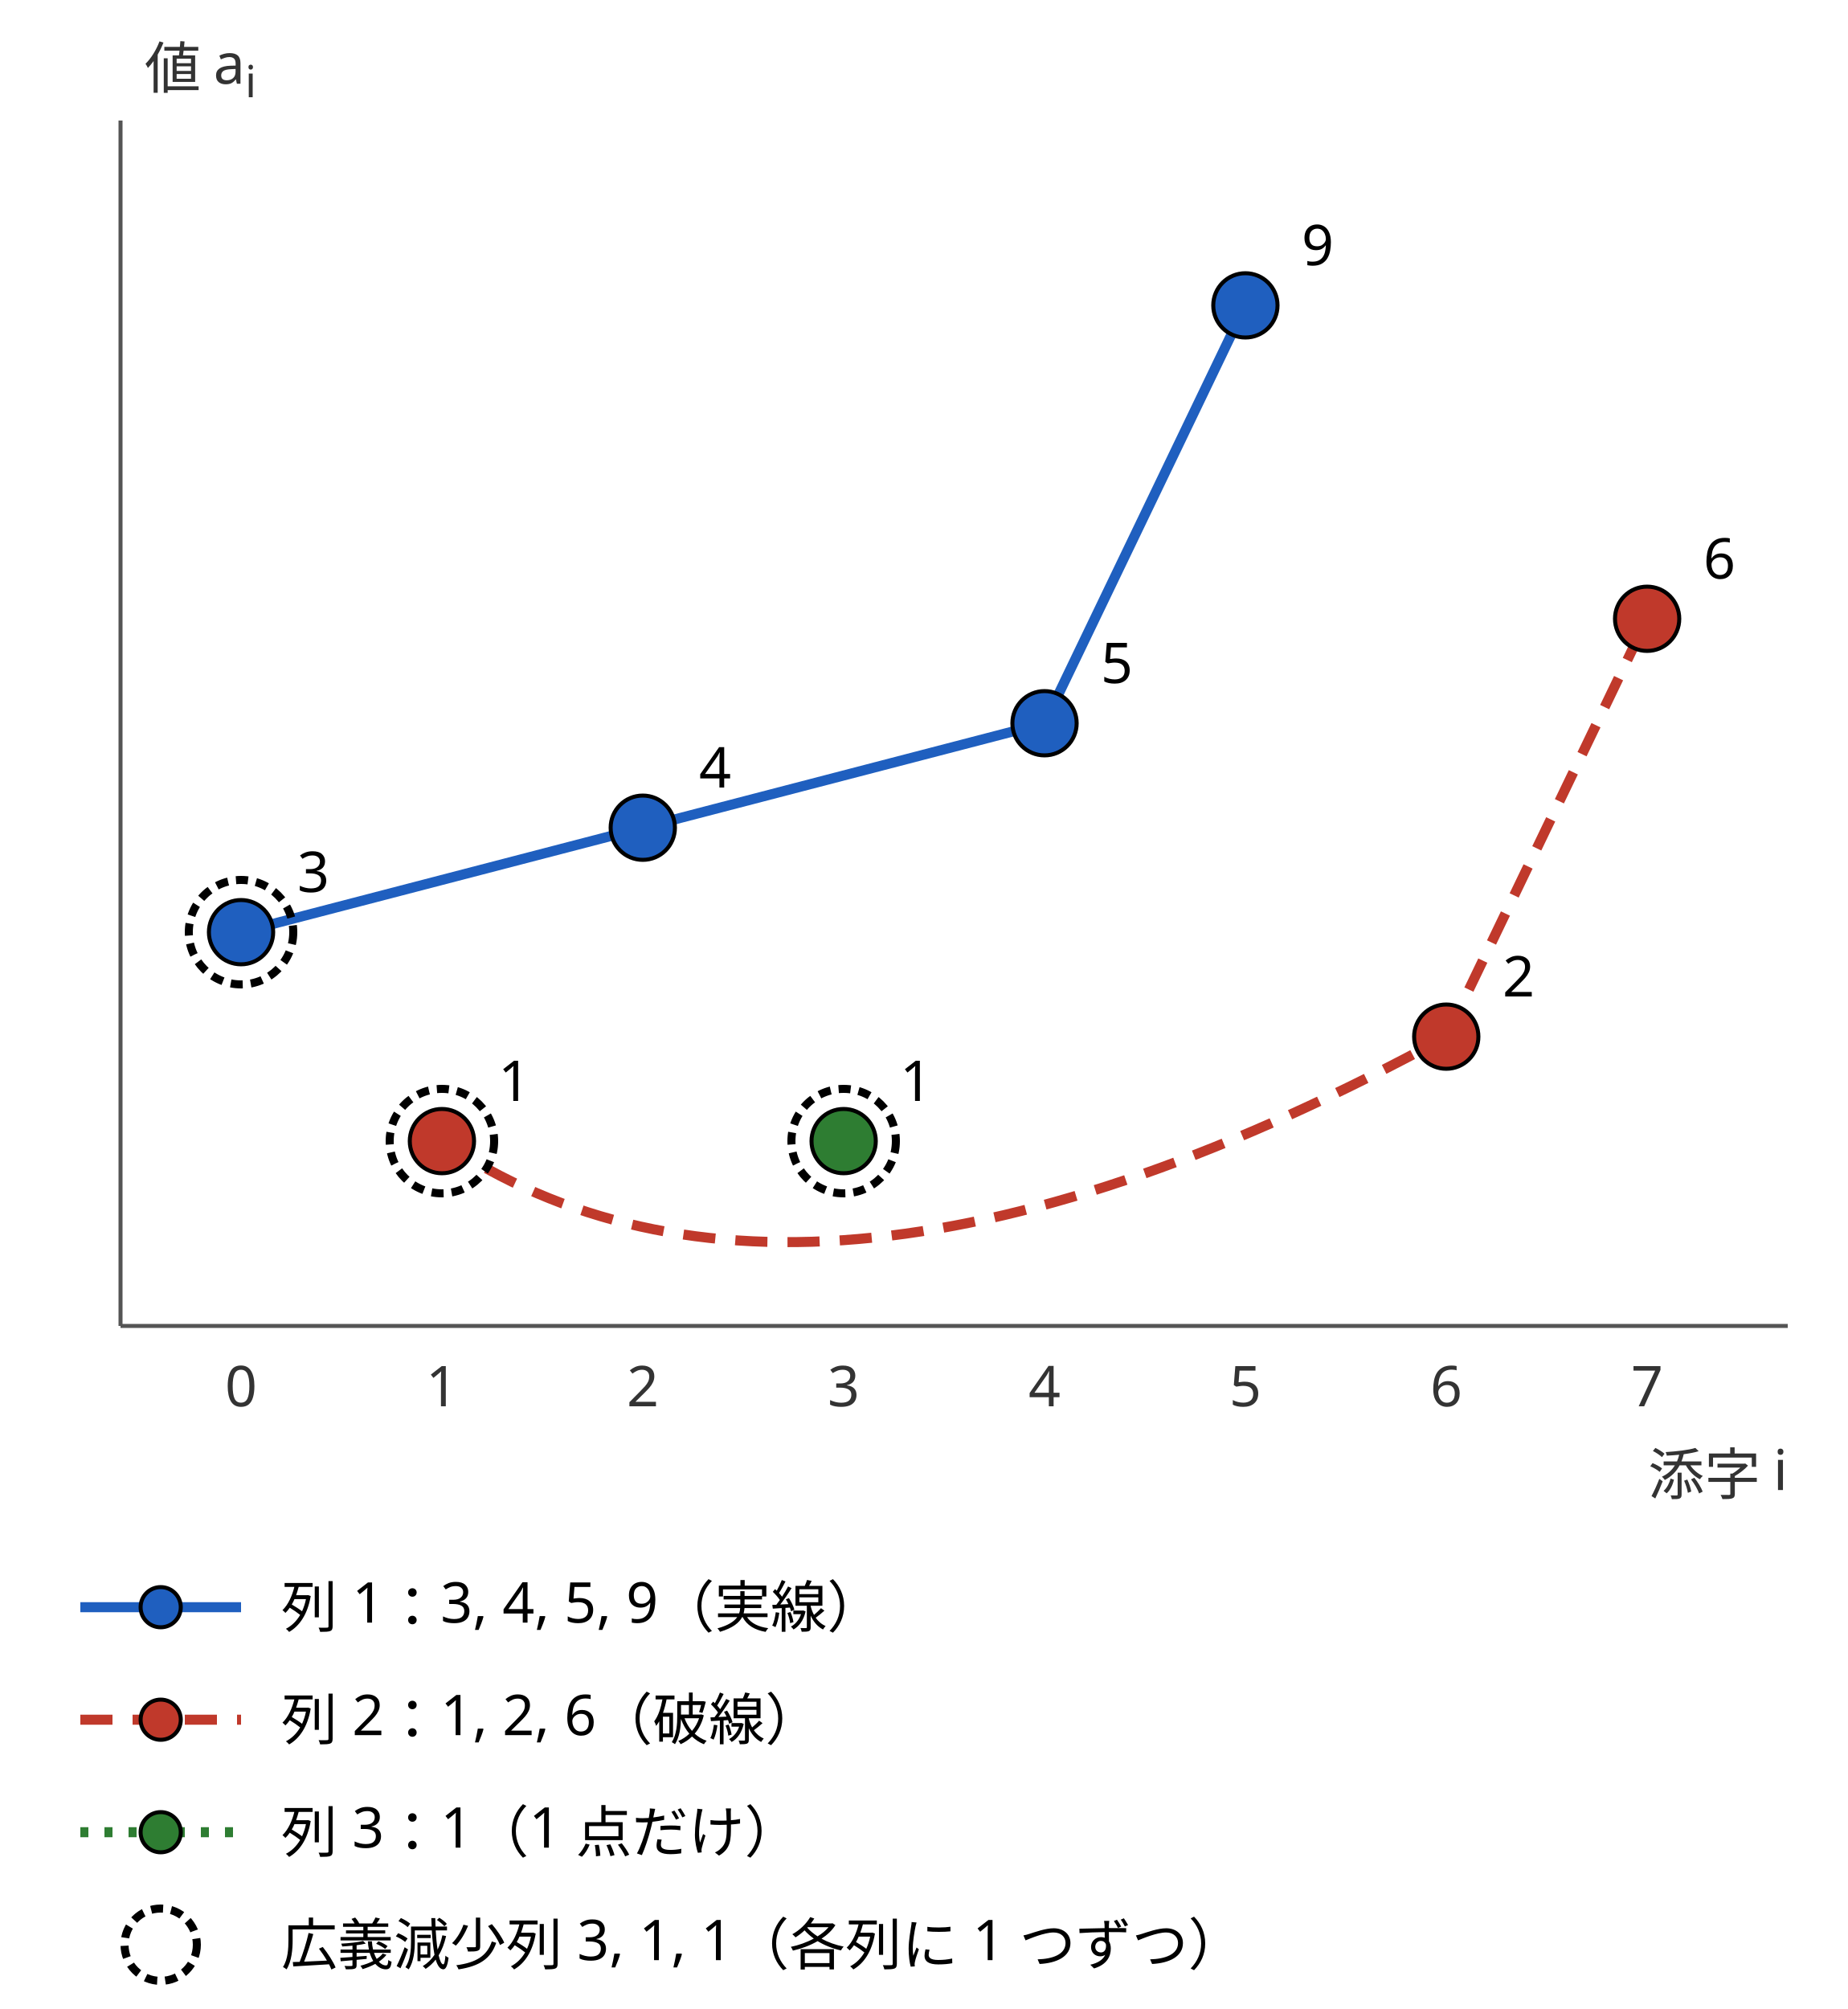
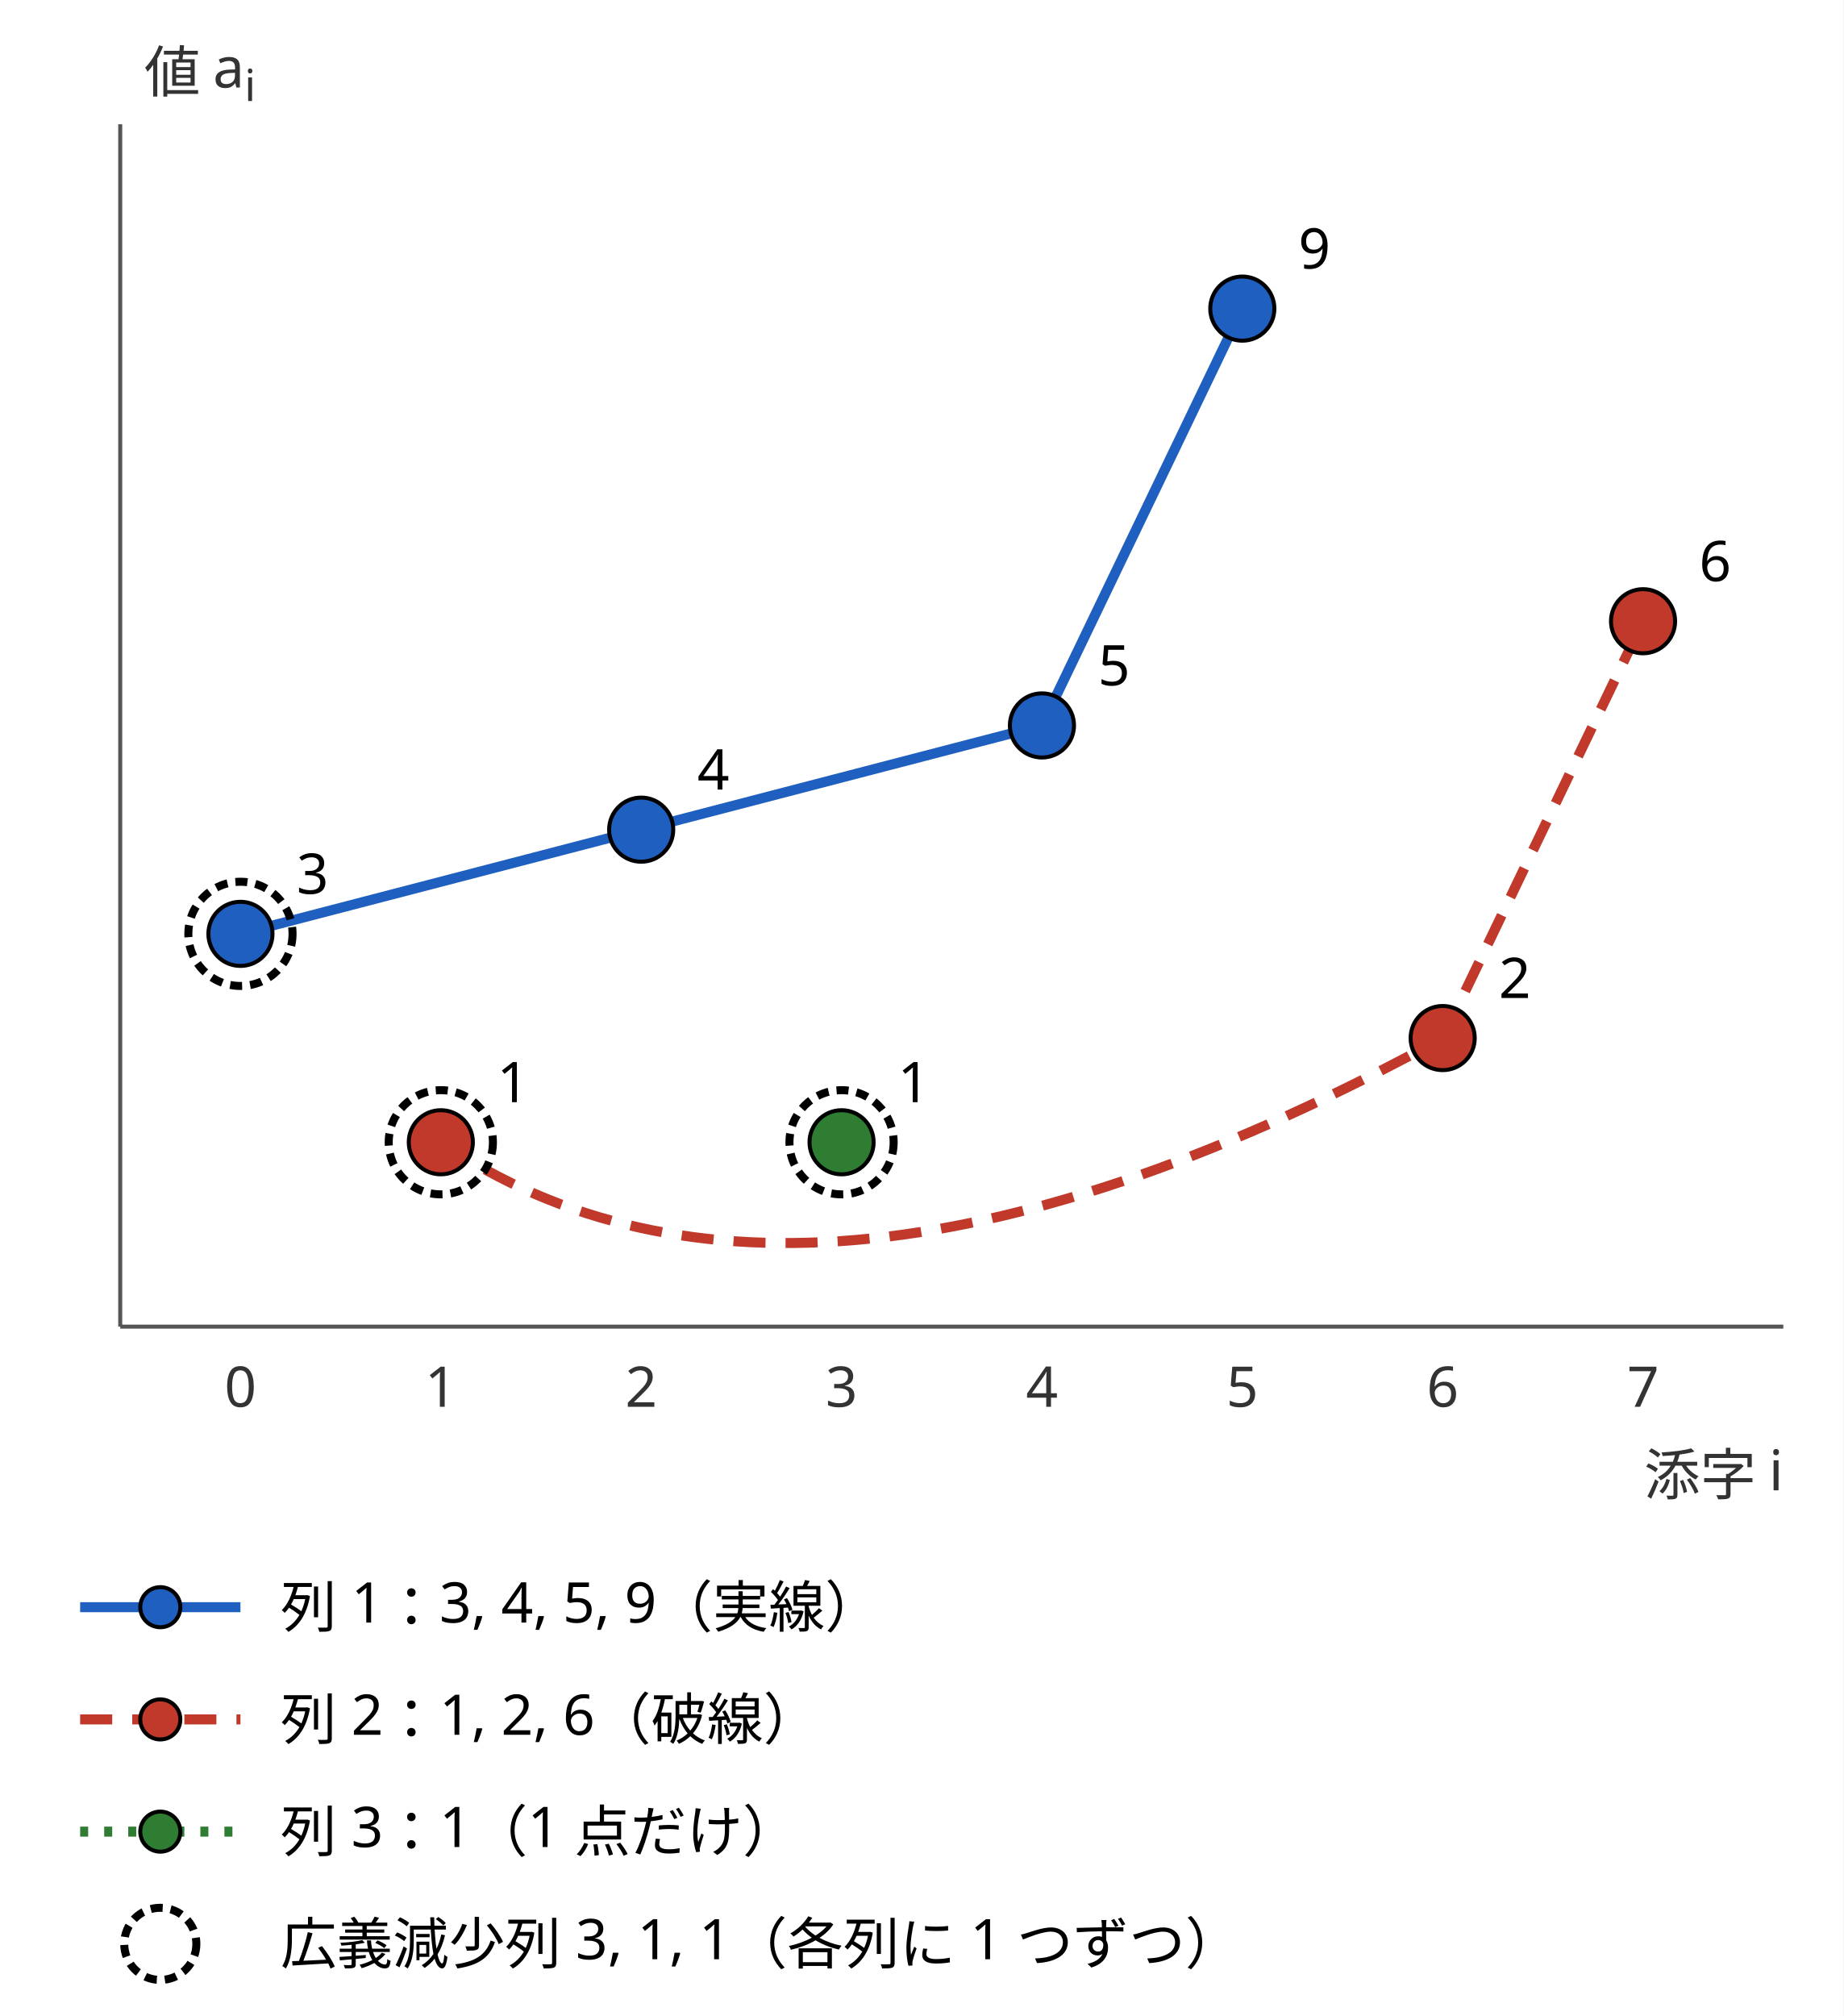
- <svg xmlns="http://www.w3.org/2000/svg" viewBox="0 0 460 500" width="460" height="500" font-family="sans-serif" font-size="14">
-   <rect x="0" y="0" width="460" height="500" fill="#ffffff" />
-   <line x1="30" y1="330" x2="445" y2="330" stroke="#555" stroke-width="1" />
-   <line x1="30" y1="330" x2="30" y2="30" stroke="#555" stroke-width="1" />
-   <text x="60" y="350" text-anchor="middle" fill="#333">0</text>
-   <text x="110" y="350" text-anchor="middle" fill="#333">1</text>
-   <text x="160" y="350" text-anchor="middle" fill="#333">2</text>
-   <text x="210" y="350" text-anchor="middle" fill="#333">3</text>
-   <text x="260" y="350" text-anchor="middle" fill="#333">4</text>
-   <text x="310" y="350" text-anchor="middle" fill="#333">5</text>
-   <text x="360" y="350" text-anchor="middle" fill="#333">6</text>
-   <text x="410" y="350" text-anchor="middle" fill="#333">7</text>
-   <text x="445" y="372" text-anchor="end" fill="#333">添字 i</text>
-   <text x="36" y="22" fill="#333">値 a<tspan baseline-shift="sub" font-size="11">i</tspan>
-   </text>
-   <line x1="60" y1="232" x2="160" y2="206" stroke="#1f5fbf" stroke-width="2.5" />
-   <line x1="160" y1="206" x2="260" y2="180" stroke="#1f5fbf" stroke-width="2.5" />
-   <line x1="260" y1="180" x2="310" y2="76" stroke="#1f5fbf" stroke-width="2.5" />
-   <path d="M110 284 Q 200 345 360 258" fill="none" stroke="#c0392b" stroke-width="2.5" stroke-dasharray="8 5" />
-   <line x1="360" y1="258" x2="410" y2="154" stroke="#c0392b" stroke-width="2.5" stroke-dasharray="8 5" />
-   <circle cx="60" cy="232" r="13" fill="none" stroke="#000" stroke-width="2" stroke-dasharray="3 2" />
-   <circle cx="60" cy="232" r="8" fill="#1f5fbf" stroke="#000" stroke-width="1" />
-   <text x="74" y="222" fill="#000">3</text>
-   <circle cx="110" cy="284" r="13" fill="none" stroke="#000" stroke-width="2" stroke-dasharray="3 2" />
-   <circle cx="110" cy="284" r="8" fill="#c0392b" stroke="#000" stroke-width="1" />
-   <text x="124" y="274" fill="#000">1</text>
-   <circle cx="160" cy="206" r="8" fill="#1f5fbf" stroke="#000" stroke-width="1" />
-   <text x="174" y="196" fill="#000">4</text>
-   <circle cx="210" cy="284" r="13" fill="none" stroke="#000" stroke-width="2" stroke-dasharray="3 2" />
-   <circle cx="210" cy="284" r="8" fill="#2e7d32" stroke="#000" stroke-width="1" />
-   <text x="224" y="274" fill="#000">1</text>
-   <circle cx="260" cy="180" r="8" fill="#1f5fbf" stroke="#000" stroke-width="1" />
-   <text x="274" y="170" fill="#000">5</text>
-   <circle cx="310" cy="76" r="8" fill="#1f5fbf" stroke="#000" stroke-width="1" />
-   <text x="324" y="66" fill="#000">9</text>
-   <circle cx="360" cy="258" r="8" fill="#c0392b" stroke="#000" stroke-width="1" />
-   <text x="374" y="248" fill="#000">2</text>
-   <circle cx="410" cy="154" r="8" fill="#c0392b" stroke="#000" stroke-width="1" />
-   <text x="424" y="144" fill="#000">6</text>
-   <line x1="20" y1="400" x2="60" y2="400" stroke="#1f5fbf" stroke-width="2.5" />
-   <circle cx="40" cy="400" r="5" fill="#1f5fbf" stroke="#000" />
-   <text x="70" y="405" fill="#000">列 1：3, 4, 5, 9（実線）</text>
-   <line x1="20" y1="428" x2="60" y2="428" stroke="#c0392b" stroke-width="2.5" stroke-dasharray="8 5" />
-   <circle cx="40" cy="428" r="5" fill="#c0392b" stroke="#000" />
-   <text x="70" y="433" fill="#000">列 2：1, 2, 6（破線）</text>
-   <line x1="20" y1="456" x2="60" y2="456" stroke="#2e7d32" stroke-width="2.5" stroke-dasharray="2 4" />
-   <circle cx="40" cy="456" r="5" fill="#2e7d32" stroke="#000" />
-   <text x="70" y="461" fill="#000">列 3：1（1 点だけ）</text>
-   <circle cx="40" cy="484" r="9" fill="none" stroke="#000" stroke-width="2" stroke-dasharray="3 2" />
-   <text x="70" y="489" fill="#000">広義減少列 3, 1, 1（各列に 1 つずつ）</text>
+ <svg xmlns="http://www.w3.org/2000/svg" viewBox="0 0 460 503" width="460" height="503" font-family="sans-serif" font-size="14">
+   <g transform="translate(0 1)">
+     <rect x="0" y="-1" width="460" height="503" fill="#ffffff" />
+     <line x1="30" y1="330" x2="445" y2="330" stroke="#555" stroke-width="1" />
+     <line x1="30" y1="330" x2="30" y2="30" stroke="#555" stroke-width="1" />
+     <text x="60" y="350" text-anchor="middle" fill="#333">0</text>
+     <text x="110" y="350" text-anchor="middle" fill="#333">1</text>
+     <text x="160" y="350" text-anchor="middle" fill="#333">2</text>
+     <text x="210" y="350" text-anchor="middle" fill="#333">3</text>
+     <text x="260" y="350" text-anchor="middle" fill="#333">4</text>
+     <text x="310" y="350" text-anchor="middle" fill="#333">5</text>
+     <text x="360" y="350" text-anchor="middle" fill="#333">6</text>
+     <text x="410" y="350" text-anchor="middle" fill="#333">7</text>
+     <text x="445" y="372" text-anchor="end" fill="#333">添字 i</text>
+     <text x="36" y="22" fill="#333">値 a<tspan baseline-shift="sub" font-size="11">i</tspan>
+     </text>
+     <line x1="60" y1="232" x2="160" y2="206" stroke="#1f5fbf" stroke-width="2.5" />
+     <line x1="160" y1="206" x2="260" y2="180" stroke="#1f5fbf" stroke-width="2.5" />
+     <line x1="260" y1="180" x2="310" y2="76" stroke="#1f5fbf" stroke-width="2.5" />
+     <path d="M110 284 Q 200 345 360 258" fill="none" stroke="#c0392b" stroke-width="2.5" stroke-dasharray="8 5" />
+     <line x1="360" y1="258" x2="410" y2="154" stroke="#c0392b" stroke-width="2.5" stroke-dasharray="8 5" />
+     <circle cx="60" cy="232" r="13" fill="none" stroke="#000" stroke-width="2" stroke-dasharray="3 2" />
+     <circle cx="60" cy="232" r="8" fill="#1f5fbf" stroke="#000" stroke-width="1" />
+     <text x="74" y="222" fill="#000">3</text>
+     <circle cx="110" cy="284" r="13" fill="none" stroke="#000" stroke-width="2" stroke-dasharray="3 2" />
+     <circle cx="110" cy="284" r="8" fill="#c0392b" stroke="#000" stroke-width="1" />
+     <text x="124" y="274" fill="#000">1</text>
+     <circle cx="160" cy="206" r="8" fill="#1f5fbf" stroke="#000" stroke-width="1" />
+     <text x="174" y="196" fill="#000">4</text>
+     <circle cx="210" cy="284" r="13" fill="none" stroke="#000" stroke-width="2" stroke-dasharray="3 2" />
+     <circle cx="210" cy="284" r="8" fill="#2e7d32" stroke="#000" stroke-width="1" />
+     <text x="224" y="274" fill="#000">1</text>
+     <circle cx="260" cy="180" r="8" fill="#1f5fbf" stroke="#000" stroke-width="1" />
+     <text x="274" y="170" fill="#000">5</text>
+     <circle cx="310" cy="76" r="8" fill="#1f5fbf" stroke="#000" stroke-width="1" />
+     <text x="324" y="66" fill="#000">9</text>
+     <circle cx="360" cy="258" r="8" fill="#c0392b" stroke="#000" stroke-width="1" />
+     <text x="374" y="248" fill="#000">2</text>
+     <circle cx="410" cy="154" r="8" fill="#c0392b" stroke="#000" stroke-width="1" />
+     <text x="424" y="144" fill="#000">6</text>
+     <line x1="20" y1="400" x2="60" y2="400" stroke="#1f5fbf" stroke-width="2.5" />
+     <circle cx="40" cy="400" r="5" fill="#1f5fbf" stroke="#000" />
+     <text x="70" y="405" fill="#000">列 1：3, 4, 5, 9（実線）</text>
+     <line x1="20" y1="428" x2="60" y2="428" stroke="#c0392b" stroke-width="2.5" stroke-dasharray="8 5" />
+     <circle cx="40" cy="428" r="5" fill="#c0392b" stroke="#000" />
+     <text x="70" y="433" fill="#000">列 2：1, 2, 6（破線）</text>
+     <line x1="20" y1="456" x2="60" y2="456" stroke="#2e7d32" stroke-width="2.5" stroke-dasharray="2 4" />
+     <circle cx="40" cy="456" r="5" fill="#2e7d32" stroke="#000" />
+     <text x="70" y="461" fill="#000">列 3：1（1 点だけ）</text>
+     <circle cx="40" cy="484" r="9" fill="none" stroke="#000" stroke-width="2" stroke-dasharray="3 2" />
+     <text x="70" y="489" fill="#000">広義減少列 3, 1, 1（各列に 1 つずつ）</text>
+   </g>
</svg>
